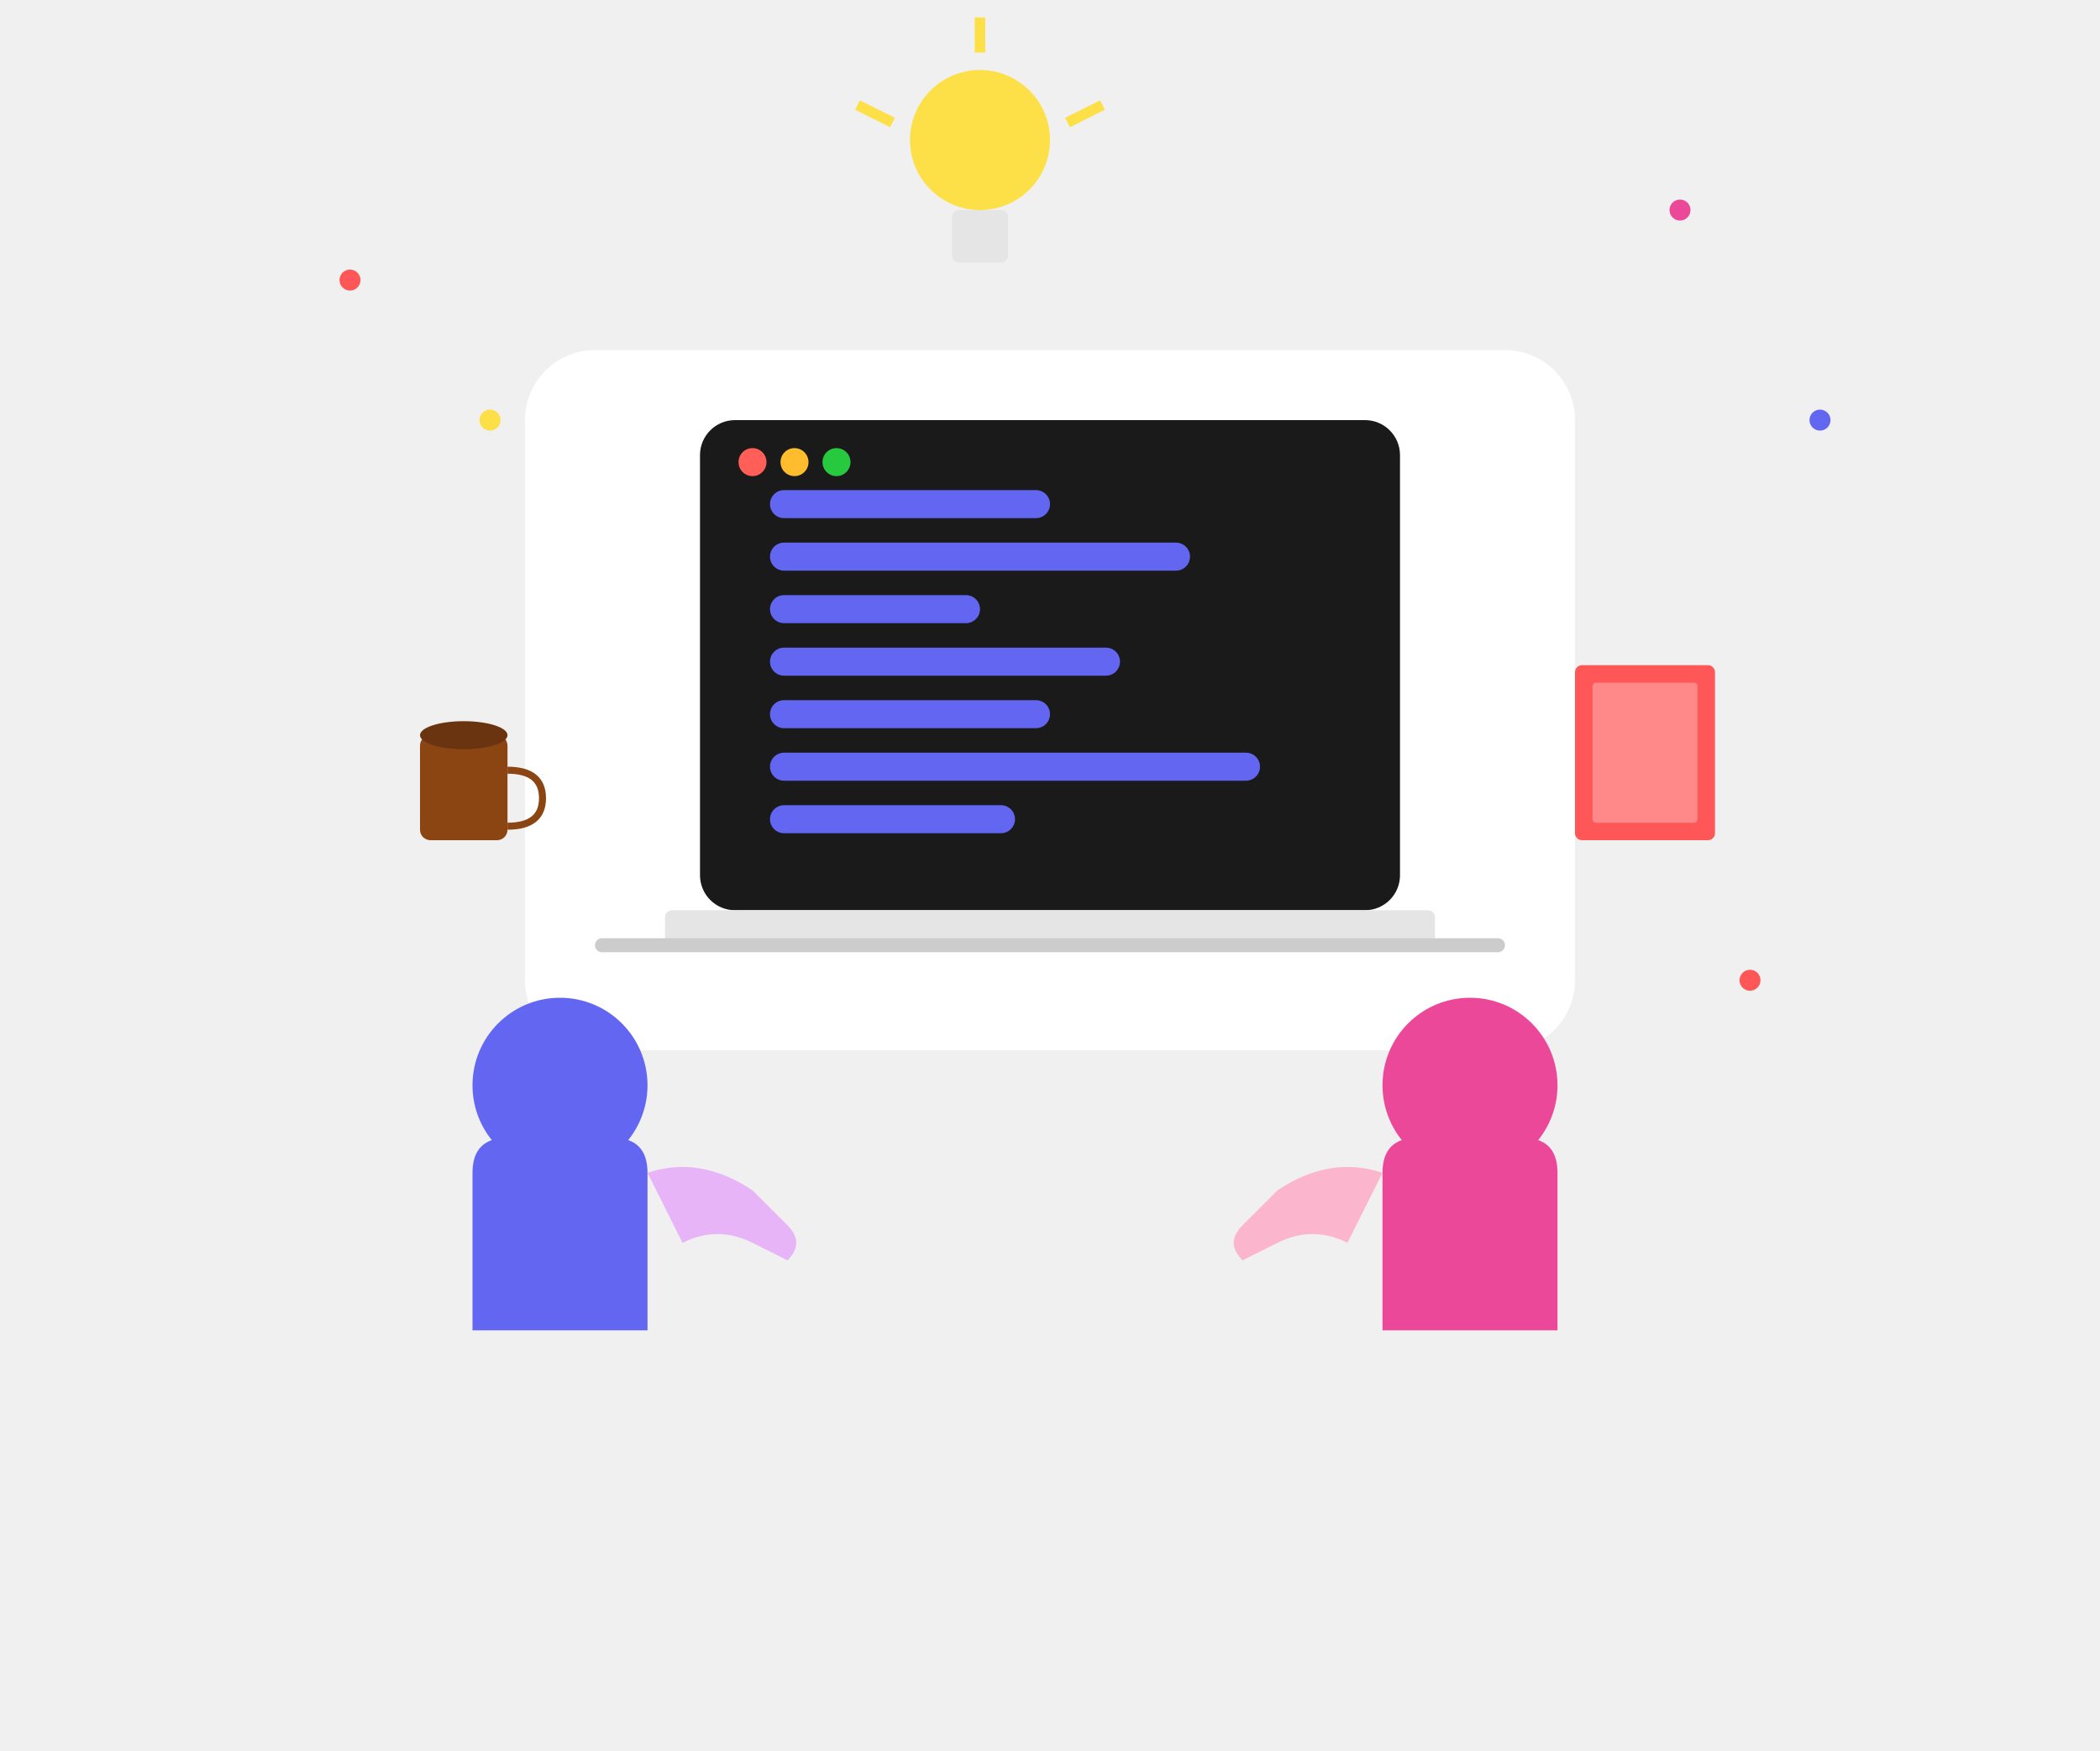
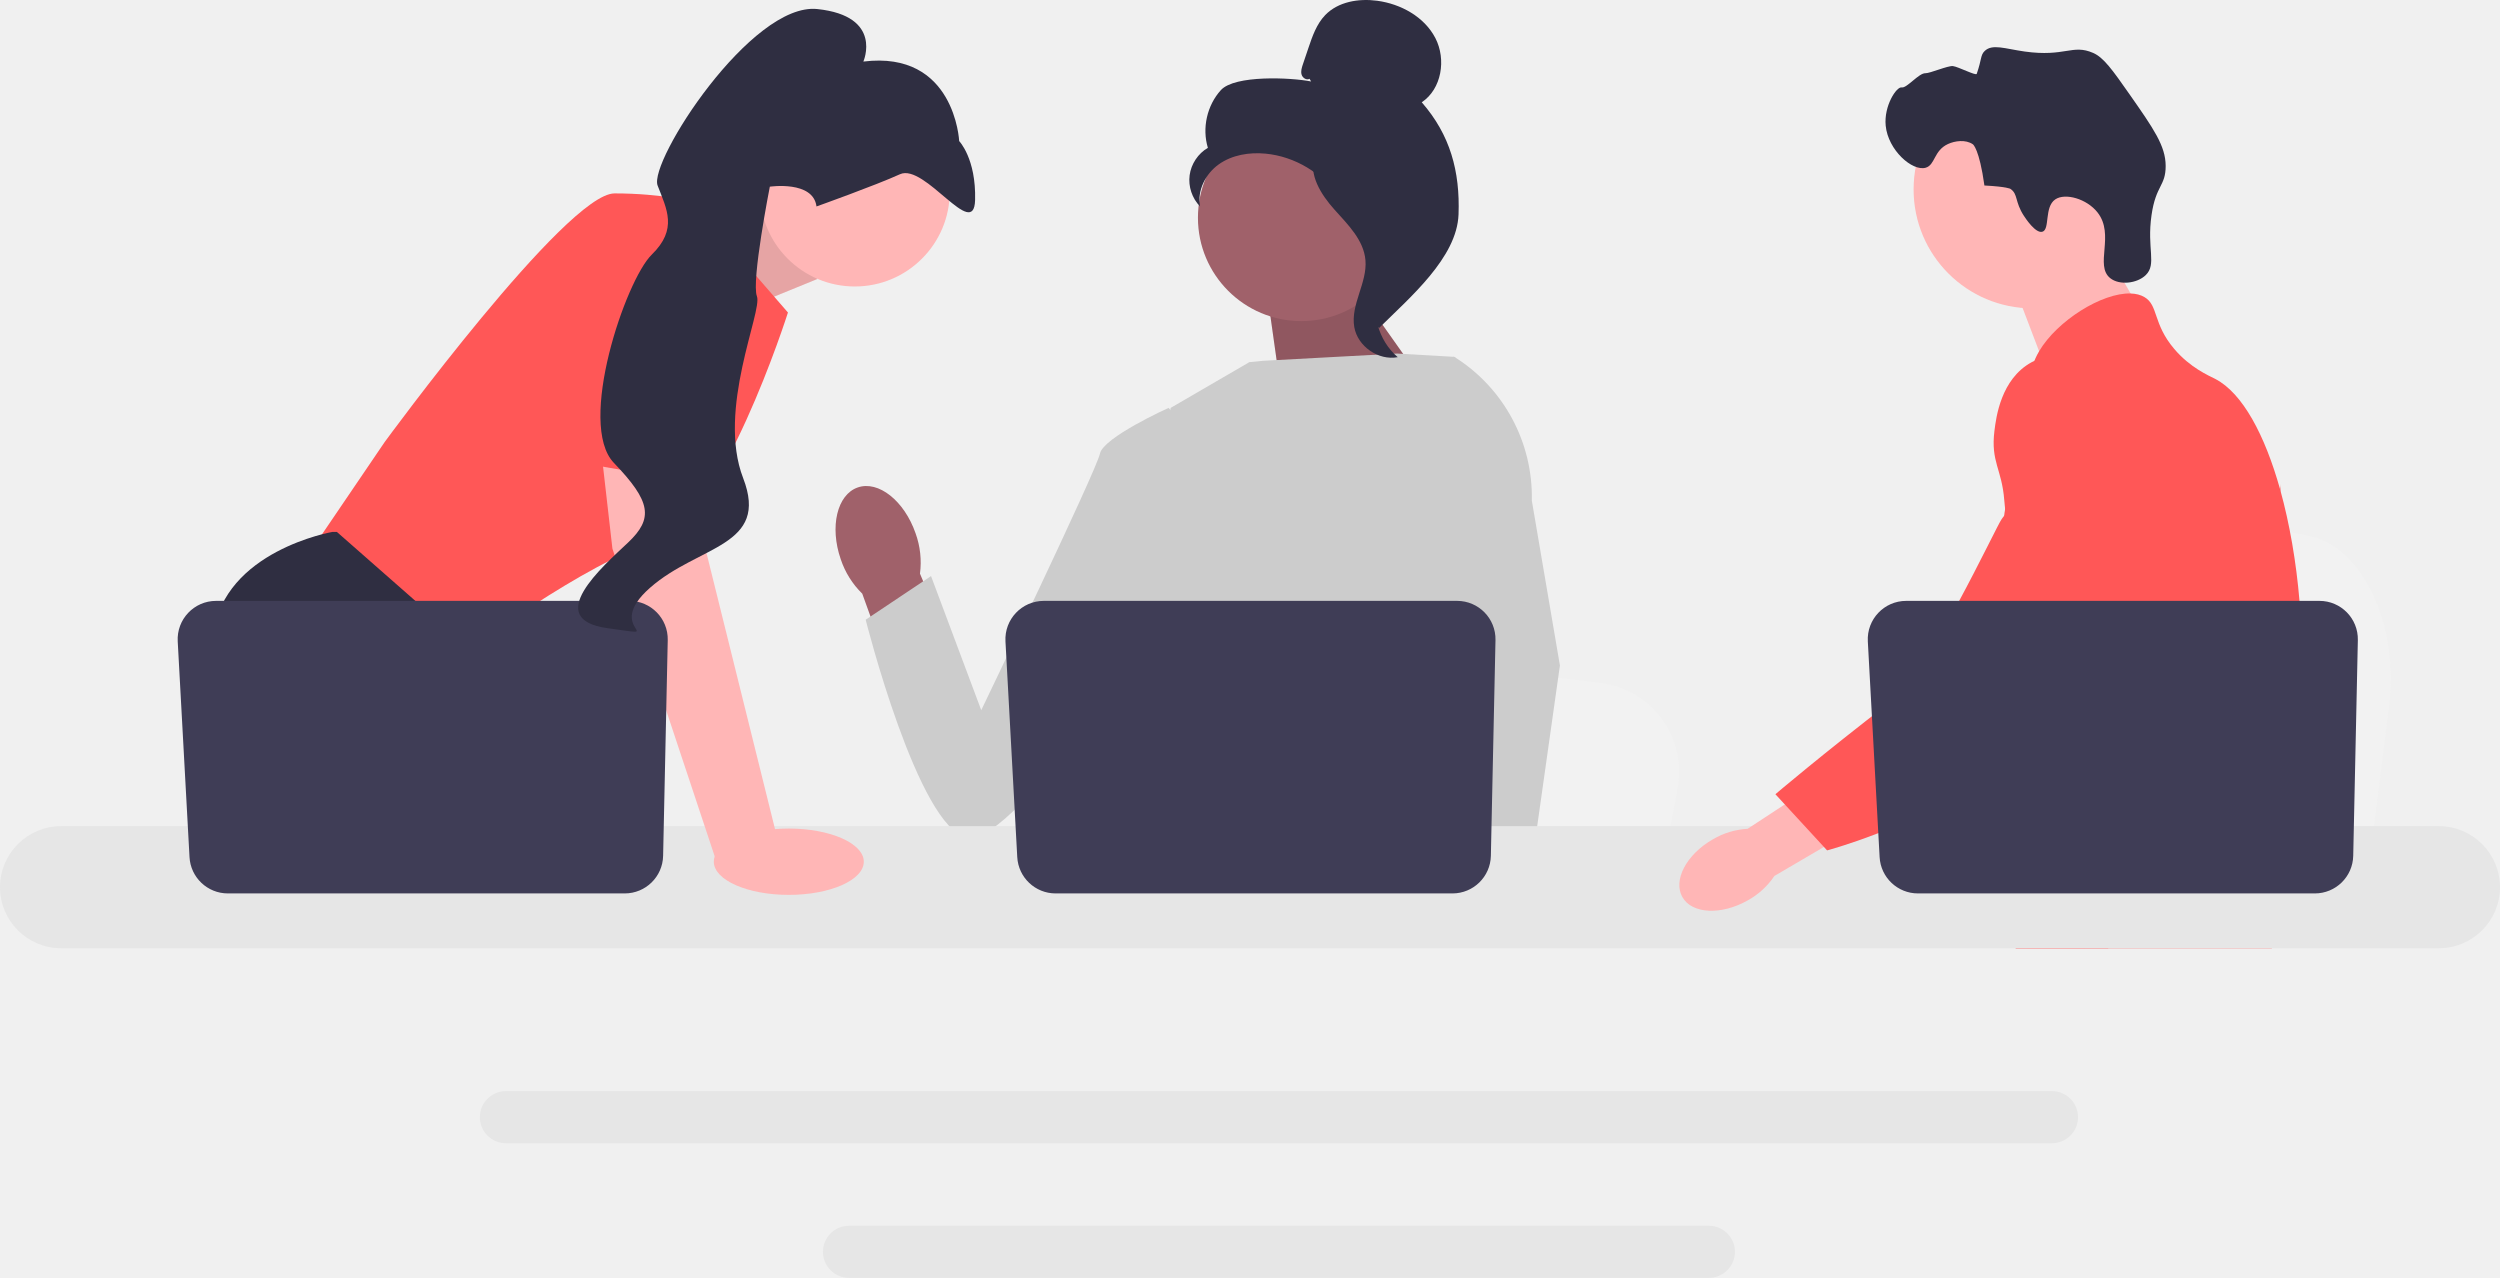
- <svg xmlns="http://www.w3.org/2000/svg" width="600" height="500" viewBox="0 0 600 500" fill="none">
-   <rect x="150" y="100" width="300" height="200" rx="20" fill="#FFFFFF" />
-   <rect x="200" y="120" width="200" height="140" rx="10" fill="#1A1A1A" />
-   <rect x="220" y="140" width="80" height="8" rx="4" fill="#6366F1" />
-   <rect x="220" y="155" width="120" height="8" rx="4" fill="#6366F1" />
-   <rect x="220" y="170" width="60" height="8" rx="4" fill="#6366F1" />
-   <rect x="220" y="185" width="100" height="8" rx="4" fill="#6366F1" />
-   <rect x="220" y="200" width="80" height="8" rx="4" fill="#6366F1" />
-   <rect x="220" y="215" width="140" height="8" rx="4" fill="#6366F1" />
-   <rect x="220" y="230" width="70" height="8" rx="4" fill="#6366F1" />
-   <rect x="190" y="260" width="220" height="10" rx="2" fill="#E5E5E5" />
-   <rect x="170" y="268" width="260" height="4" rx="2" fill="#CCCCCC" />
-   <circle cx="215" cy="132" r="4" fill="#FF5F56" />
-   <circle cx="227" cy="132" r="4" fill="#FFBD2E" />
-   <circle cx="239" cy="132" r="4" fill="#27C93F" />
-   <g transform="translate(120, 280)">
-     <circle cx="40" cy="30" r="25" fill="#6366F1" />
-     <path d="M15 55 Q15 45 25 45 L55 45 Q65 45 65 55 L65 100 L15 100 Z" fill="#6366F1" />
-     <path d="M65 55 Q80 50 95 60 L105 70 Q110 75 105 80 L95 75 Q85 70 75 75 Z" fill="#E8B4F8" />
+ <svg xmlns="http://www.w3.org/2000/svg" width="866.81" height="443.068" viewBox="0 0 866.81 443.068" role="img" artist="Katerina Limpitsouni" source="https://undraw.co/">
+   <path d="M828.335,244.952l-2.715,21.622-6.739,53.704h-135.383c1.057-12.037,2.502-29.362,4.046-48.065,.152-1.868,.312-3.748,.464-5.639,3.872-47.014,8.108-100.216,8.108-100.216l17.799,3.316,34.532,6.421,14.071,2.615,37.681,7.017c18.787,3.491,31.71,30.693,28.135,59.226Z" fill="#f2f2f2" />
+   <polygon points="725.93 79.358 742.579 108.492 710.58 131.169 696.93 95.358 725.93 79.358" fill="#ffb6b6" />
+   <circle cx="704.735" cy="65.675" r="41.244" fill="#ffb6b6" />
+   <path d="M701.774,74.896c-3.275-4.984-1.99-7.591-4.731-9.423-0-0-1.103-.737-8.999-1.157h0c-1.768-12.724-3.975-14.267-3.975-14.267-2.543-1.778-6.318-1.201-8.666-.113-4.966,2.3-4.391,7.269-7.735,8.22-4.619,1.314-13.024-6.092-13.852-14.569-.675-6.915,3.78-13.631,5.547-13.276,1.752,.352,5.947-5.003,8.212-4.92,1.547,.056,7.867-2.691,9.567-2.476,1.857,.235,7.978,3.429,8.234,2.699,1.773-5.072,1.252-6.479,2.756-7.93,2.665-2.571,7.026-.781,13.866,.181,14.074,1.978,16.531-2.663,23.743,.483,3.644,1.589,6.692,5.874,12.641,14.38,8.319,11.895,12.479,17.842,12.506,24.779,.027,7.074-3.398,6.625-4.903,17.098-1.675,11.658,1.884,16.989-2.004,20.777-3.005,2.927-9.113,3.622-12.322,1.053-5.494-4.399,1.696-15.012-4.384-22.767-3.732-4.76-11.238-6.878-14.676-4.525-3.888,2.66-1.746,10.469-4.48,11.21-2.341,.634-5.772-4.588-6.343-5.457Z" fill="#2f2e41" />
+   <path d="M797.85,237.338c-1.15,19.67-5.72,25.88-7.32,49.11-.35,5.1-.56,11.02-.56,18.08,0,1.8,.01,3.54,.01,5.24,0,3.62-.069,7.04-.49,10.51-.319,2.77-.869,5.56-1.779,8.5h-88.83c-.01-.02-.01-.04-.021-.06-.52-2.26-.85-4.42-1.1-6.49-.08-.66-.15-1.31-.21-1.95-.08-.75-.15-1.49-.22-2.22-.271-2.91-.54-5.66-1.181-8.29-.859-3.63-2.42-7.05-5.62-10.35-1.31-1.35-2.619-2.4-3.899-3.32-.25-.17-.49-.34-.74-.51-3.54-2.43-6.89-4.18-9.79-9.14-.05-.07-.09-.15-.13-.22-.5-.87-1.8-3.15-2.74-6.19-.99-3.16-1.59-7.13-.51-11.19,2.57-9.62,12.09-10.58,19.87-20.3,.84-1.05,1.67-2.21,2.46-3.5,3.52-5.72,4.47-10.76,5.59-16.75,.18-.97,.34-1.93,.47-2.86,.101-.7,.19-1.39,.261-2.07,.619-5.71,.319-10.63-.41-15.03-2.38-14.41-9.4-23.33-4.44-36.26,1.561-4.06,3.771-7.11,6-9.72,4.72-5.53,9.57-9.12,8.73-16.26-.851-7.2-6.311-8.19-6.92-14.48-.311-3.18,.729-6.53,2.68-9.82v-.01c6.24-10.59,21.82-20.34,31.72-20.03,1.83,.05,3.45,.46,4.8,1.25,4.891,2.88,2.851,9.17,10.341,17.99,5.569,6.55,11.869,9.17,14.26,10.41,9.47,4.94,17.17,19.51,22.399,38.14,.04,.14,.08,.28,.12,.43,3.23,11.67,5.511,24.92,6.641,38.36,.479,5.69,.76,11.41,.819,17.07,.051,4.52-.05,8.44-.26,11.93Z" fill="#ff5757" />
+   <g>
+     <polygon points="731.331 304.728 729.52 309.768 728.38 312.927 725.74 320.278 722.68 328.778 703.01 328.778 706.31 320.278 707.84 316.318 710.38 309.768 714.64 298.768 731.331 304.728" fill="#ffb6b6" />
+     <path d="M790.84,167.827c-.05,.65-.12,1.37-.19,2.15-.779,7.94-2.62,22.15-5.31,38.36-1.42,8.55-3.08,17.66-4.95,26.71-4.02,19.53-9.02,38.76-14.67,51.4-1.01,2.28-2.05,4.34-3.11,6.16-.81,1.39-1.66,2.76-2.55,4.11-2.88,4.43-6.11,8.63-9.46,12.55-.13,.17-.28,.33-.43,.5-.54,.64-1.101,1.27-1.66,1.9-2.74,3.09-5.54,5.97-8.25,8.61-3.3,3.22-6.48,6.07-9.33,8.5h-31.94l-.13-.06-4.6-2.04s1.31-1.54,3.5-4.45c.45-.59,.93-1.24,1.45-1.95,.64-.87,1.33-1.83,2.069-2.87,1.54-2.18,3.29-4.74,5.17-7.64,3.641-5.61,7.79-12.51,11.98-20.5,.48-.93,.97-1.87,1.46-2.82,.01-.03,.03-.06,.04-.09,.83-1.62,1.65-3.29,2.47-4.99,6.95-14.46,8.94-26.46,9.511-30.35,.8-5.5,1.909-13.19,1.609-21.65-.2-5.58-1.01-11.48-2.939-17.34v-.01c-.4-1.23-.851-2.46-1.36-3.68-.91-2.19-1.99-4.35-3.271-6.48-5.649-9.38-10.239-9.77-13.89-19.99-1.08-3.03-3.53-9.87-2.78-17.09v-.01c.091-.89,.24-1.79,.44-2.69v-.01c.05-.25,.12-.51,.19-.76,.569-2.21,1.51-4.4,2.939-6.48,2.79-4.04,6.6-6.44,10.01-7.87l.011-.01c3.939-1.64,7.34-1.99,8-2.05,14.609-1.3,25.939,10.98,32.13,17.69,2.39,2.59,4.58,4.76,6.58,6.53,15.569,13.9,19.84,5.02,20.949,.43,.17-.71,.261-1.32,.311-1.72Z" fill="#ff5757" />
+     <path d="M790.89,167.308c0,.05-.01,.22-.05,.5,.02-.15,.03-.3,.04-.44,0-.03,0-.05,.01-.06Z" fill="#ff5757" />
  </g>
-   <g transform="translate(380, 280)">
-     <circle cx="40" cy="30" r="25" fill="#EC4899" />
-     <path d="M15 55 Q15 45 25 45 L55 45 Q65 45 65 55 L65 100 L15 100 Z" fill="#EC4899" />
-     <path d="M15 55 Q0 50 -15 60 L-25 70 Q-30 75 -25 80 L-15 75 Q-5 70 5 75 Z" fill="#FBB6CE" />
+   <path d="M711.47,378.318H175.42c-4.98,0-9.04,4.05-9.04,9.03,0,4.99,4.06,9.04,9.04,9.04H711.47c4.979,0,9.03-4.05,9.03-9.04,0-4.98-4.051-9.03-9.03-9.03Z" fill="#e6e6e6" />
+   <path d="M592.51,424.998H294.37c-4.98,0-9.03,4.05-9.03,9.03s4.05,9.04,9.03,9.04h298.14c4.98,0,9.04-4.06,9.04-9.04s-4.06-9.03-9.04-9.03Z" fill="#e6e6e6" />
+   <polygon points="235.069 81.275 268.853 67.057 283.344 96.762 247.842 111.253 235.069 81.275" fill="#ffb6b6" />
+   <polygon points="235.069 81.275 268.853 67.057 283.344 96.762 247.842 111.253 235.069 81.275" opacity=".1" />
+   <path d="M239.872,69.955l33.328,38.4s-23.185,73.177-46.369,79.698-65.932,38.4-65.932,38.4l-53.615-34.777,26.083-38.4s63.034-86.218,79.698-86.218c16.664,0,26.807,2.898,26.807,2.898Z" fill="#ff5757" />
+   <path d="M194.843,320.278H117.261l-4.905-6.557-20.026-26.771-4.608-6.158s-17.389-31.879-13.766-60.86c3.623-28.981,41.298-35.502,41.298-35.502h1.55l46.123,40.53-2.753,37.719,14.606,24.272,20.062,33.328Z" fill="#2f2e41" />
+   <polygon points="133.15 320.278 112.356 320.278 112.356 289.486 133.15 320.278" fill="#2f2e41" />
+   <path d="M581.644,273.532l-2.587,13.418-6.419,33.328h-128.958c1.007-7.47,2.384-18.222,3.854-29.829,.145-1.159,.297-2.326,.442-3.499,3.688-29.177,7.723-62.193,7.723-62.193l16.954,2.058,32.893,3.985,13.404,1.623,35.893,4.354c17.896,2.166,30.205,19.048,26.8,36.755Z" fill="#f2f2f2" />
+   <path d="M764.144,320.278h-69.945c1.065-1.253,1.666-1.978,1.666-1.978l20.968-3.463,43.203-7.129s1.971,5.093,4.108,12.571Z" fill="#2f2e41" />
+   <polygon points="467.455 95.766 497.873 138.784 444.814 140.369 439.119 99.942 467.455 95.766" fill="#a0616a" />
+   <polygon points="467.455 95.766 497.873 138.784 444.814 140.369 439.119 99.942 467.455 95.766" opacity=".1" />
+   <path id="uuid-ae755ff6-bb09-410e-86b1-7d1b81a37005-345" d="M317.446,184.896c-3.903-11.259-12.876-18.372-20.041-15.887-7.165,2.485-9.808,13.625-5.902,24.888,1.499,4.52,4.058,8.616,7.464,11.945l17.14,47.497,22.117-8.518-19.245-45.919c.615-4.724,.089-9.526-1.533-14.005Z" fill="#a0616a" />
+   <path d="M523.347,162.977l-.042,43.841-4.079,16.193-8.39,33.306-6.108,30.633-4.55,22.822-1.623,8.151c-1.224,.819-2.442,1.601-3.659,2.355h-105.976c-6.021-3.615-9.39-6.427-9.39-6.427,0,0,1.666-1.565,3.572-4.079,3.217-4.246,7.108-11.201,4.724-17.845-.5-1.391-.63-3.086-.478-4.977,.971-12.476,14.056-33.574,14.056-33.574l-2.71-31.314-1.188-13.722,8.378-66.91,27.307-15.874,4.714-.456,46.536-2.514,19.234,1.108,.877,.239,18.794,39.045Z" fill="#ccc" />
+   <g>
+     <polygon points="525.414 320.278 502.229 320.278 501.208 309.772 501.186 309.562 507.75 309.113 524.827 307.947 525.124 314.235 525.356 319.061 525.414 320.278" fill="#ffb6b6" />
+     <path d="M531.121,173.576l9.739,57.143-7.948,56.23-1.239,8.752-2.188,15.454-.674,4.753,.022,.514,.167,3.855h-27.532l-1.014-10.506-.087-.942-2.072-21.518-.036-.362-4.398-45.63,8.622-32.98,.638-2.427v-.007l3.751-56.469-2.905-25.663-.029-.239c.058,.036,.109,.073,.167,.109,.152,.094,.304,.188,.449,.29,16.925,10.737,27.01,29.575,26.568,49.644Z" fill="#ccc" />
  </g>
-   <g transform="translate(120, 200)">
-     <rect x="0" y="10" width="25" height="30" rx="3" fill="#8B4513" />
-     <ellipse cx="12.5" cy="10" rx="12.5" ry="4" fill="#6B3410" />
-     <path d="M25 20 Q35 20 35 28 Q35 36 25 36" stroke="#8B4513" stroke-width="2" fill="none" />
+   <path d="M415.748,152.379l-10.587-10.951s-22.664,10.218-23.794,15.886c-1.13,5.669-41.146,88.926-41.146,88.926l-17.41-46.499-22.662,15.13s18.184,72.192,35.19,75.581,74.002-85.446,74.002-85.446l6.408-52.628Z" fill="#ccc" />
+   <path d="M845.64,286.447H21.16c-11.67,0-21.16,9.5-21.16,21.17s9.49,21.16,21.16,21.16H845.64c11.67,0,21.17-9.49,21.17-21.16s-9.5-21.17-21.17-21.17Z" fill="#e6e6e6" />
+   <path d="M518.522,221.94l-1.603,74.802c-.155,7.241-6.07,13.03-13.312,13.03h-137.603c-7.071,0-12.91-5.528-13.296-12.589l-4.089-74.802c-.417-7.628,5.656-14.042,13.296-14.042h143.295c7.466,0,13.472,6.137,13.312,13.601Z" fill="#3f3d56" />
+   <circle cx="296.385" cy="66.41" r="32.922" fill="#ffb6b6" />
+   <polygon points="241.321 152.551 244.944 191.675 269.578 290.935 248.296 298.394 212.34 190.226 207.374 146.755 241.321 152.551" fill="#ffb6b6" />
+   <path d="M231.522,221.94l-1.603,74.802c-.155,7.241-6.07,13.03-13.312,13.03H79.004c-7.071,0-12.91-5.528-13.296-12.589l-4.089-74.802c-.417-7.628,5.656-14.042,13.296-14.042H218.21c7.466,0,13.472,6.137,13.312,13.601Z" fill="#3f3d56" />
+   <ellipse cx="273.5" cy="298.778" rx="26" ry="11.5" fill="#ffb6b6" />
+   <path d="M190.242,158.532l14.853-79.158s41.298-5.796,42.747,7.97-1.035,81.042-1.035,81.042l-56.564-9.853Z" fill="#ff5757" />
+   <path d="M283.095,71.586s20.365-7.268,28.956-11.179c8.591-3.911,25.657,23.366,26.037,8.96,.38-14.406-5.518-20.447-5.518-20.447,0,0-1.473-31.515-33.223-27.575,0,0,6.984-15.767-15.941-18.205-22.925-2.438-58.589,52.921-55.395,61.194,3.194,8.273,7.023,15.113-2.039,23.959-9.062,8.846-26.03,58.769-13.12,72.203,12.91,13.434,13.758,19.264,4.912,27.621-8.846,8.358-29.754,26.53-7.147,29.685,22.607,3.155-2.068,.799,14.786-14.026,16.854-14.825,41.447-14.219,32.265-38.005-9.183-23.785,6.771-57.869,4.775-63.04-1.996-5.171,4.473-38.005,4.473-38.005,0,0,15.055-2.212,16.181,6.86Z" fill="#2f2e41" />
+   <g>
+     <circle cx="451.191" cy="75.499" r="35.838" fill="#a0616a" />
+     <path d="M454.051,27.317c-1.037,.605-2.426-.311-2.759-1.464-.333-1.154,.055-2.379,.439-3.516l1.934-5.727c1.371-4.062,2.827-8.266,5.797-11.357,4.483-4.666,11.607-5.853,18.02-4.993,8.236,1.104,16.362,5.564,20.191,12.939,3.829,7.375,2.199,17.665-4.72,22.266,9.862,11.303,13.3,23.901,12.757,38.892-.543,14.991-16.879,28.788-27.533,39.348-2.379-1.442-4.542-8.201-3.234-10.656,1.308-2.455-.566-5.3,1.054-7.561,1.62-2.262,2.976,1.34,1.338-.909-1.034-1.419,3.001-4.684,1.464-5.533-7.432-4.108-9.903-13.371-14.571-20.465-5.63-8.556-15.265-14.35-25.462-15.312-5.617-.53-11.55,.43-16.154,3.691-4.604,3.261-7.585,9.089-6.517,14.629-2.765-2.808-4.141-6.922-3.622-10.828,.519-3.906,2.922-7.518,6.325-9.506-2.069-6.841-.297-14.711,4.505-20.005,4.802-5.294,24.28-4.392,31.291-2.999l-.542-.93Z" fill="#2f2e41" />
+     <path d="M455.14,53.475c9.285,1.002,15.989,9.045,21.65,16.473,3.263,4.281,6.681,9.009,6.599,14.391-.083,5.441-3.721,10.109-5.46,15.265-2.842,8.429-.072,18.457,6.693,24.233-6.685,1.269-13.911-3.744-15.065-10.449-1.343-7.806,4.574-15.34,3.873-23.23-.617-6.951-6.095-12.301-10.752-17.498-4.657-5.197-9.03-12.094-6.888-18.735l-.65-.45Z" fill="#2f2e41" />
  </g>
-   <g transform="translate(450, 190)">
-     <rect x="0" y="0" width="40" height="50" rx="2" fill="#FF5757" />
-     <rect x="5" y="5" width="30" height="40" rx="1" fill="#FFFFFF" opacity="0.3" />
+   <g>
+     <path id="uuid-aec20554-f6ec-4c5b-9d97-717cd04239bf-346" d="M593.947,290.977c-9.197,5.231-13.952,14.216-10.623,20.069,3.33,5.852,13.483,6.355,22.683,1.121,3.703-2.04,6.864-4.938,9.218-8.45l38.687-22.656-11.019-17.928-36.969,24.238c-4.223,.228-8.331,1.465-11.978,3.607Z" fill="#ffb6b6" />
+     <path d="M724.935,124.841c-1.156-.458-11.3-4.3-20.561,.772-10.638,5.826-12.281,19.126-12.858,23.791-1.331,10.776,2.591,13.191,3.419,24.101,1.549,20.41,5.633-2.874-.889,6.442-2.258,3.225-25.317,53.198-38.034,62.986-24.733,19.037-40.439,32.444-40.439,32.444l17.93,19.477s28.333-7.549,53.376-23.81c25.688-16.68,38.532-25.02,48.469-41.335,.856-1.405,21.331-36.176,10.335-74.624-2.508-8.77-7.104-24.839-20.747-30.245Z" fill="#ff5757" />
  </g>
-   <g transform="translate(280, 40)">
-     <circle cx="0" cy="0" r="20" fill="#FDE047" />
-     <rect x="-8" y="20" width="16" height="15" rx="2" fill="#E5E5E5" />
-     <line x1="-25" y1="-5" x2="-35" y2="-10" stroke="#FDE047" stroke-width="3" />
-     <line x1="25" y1="-5" x2="35" y2="-10" stroke="#FDE047" stroke-width="3" />
-     <line x1="0" y1="-25" x2="0" y2="-35" stroke="#FDE047" stroke-width="3" />
-   </g>
-   <circle cx="100" cy="80" r="3" fill="#FF5757" />
-   <circle cx="520" cy="120" r="3" fill="#6366F1" />
-   <circle cx="480" cy="60" r="3" fill="#EC4899" />
-   <circle cx="140" cy="120" r="3" fill="#FDE047" />
-   <circle cx="500" cy="280" r="3" fill="#FF5757" />
+   <path d="M817.522,221.94l-1.603,74.802c-.155,7.241-6.07,13.03-13.312,13.03h-137.603c-7.071,0-12.91-5.528-13.296-12.589l-4.089-74.802c-.417-7.628,5.656-14.042,13.296-14.042h143.295c7.466,0,13.472,6.137,13.312,13.601Z" fill="#3f3d56" />
</svg>
